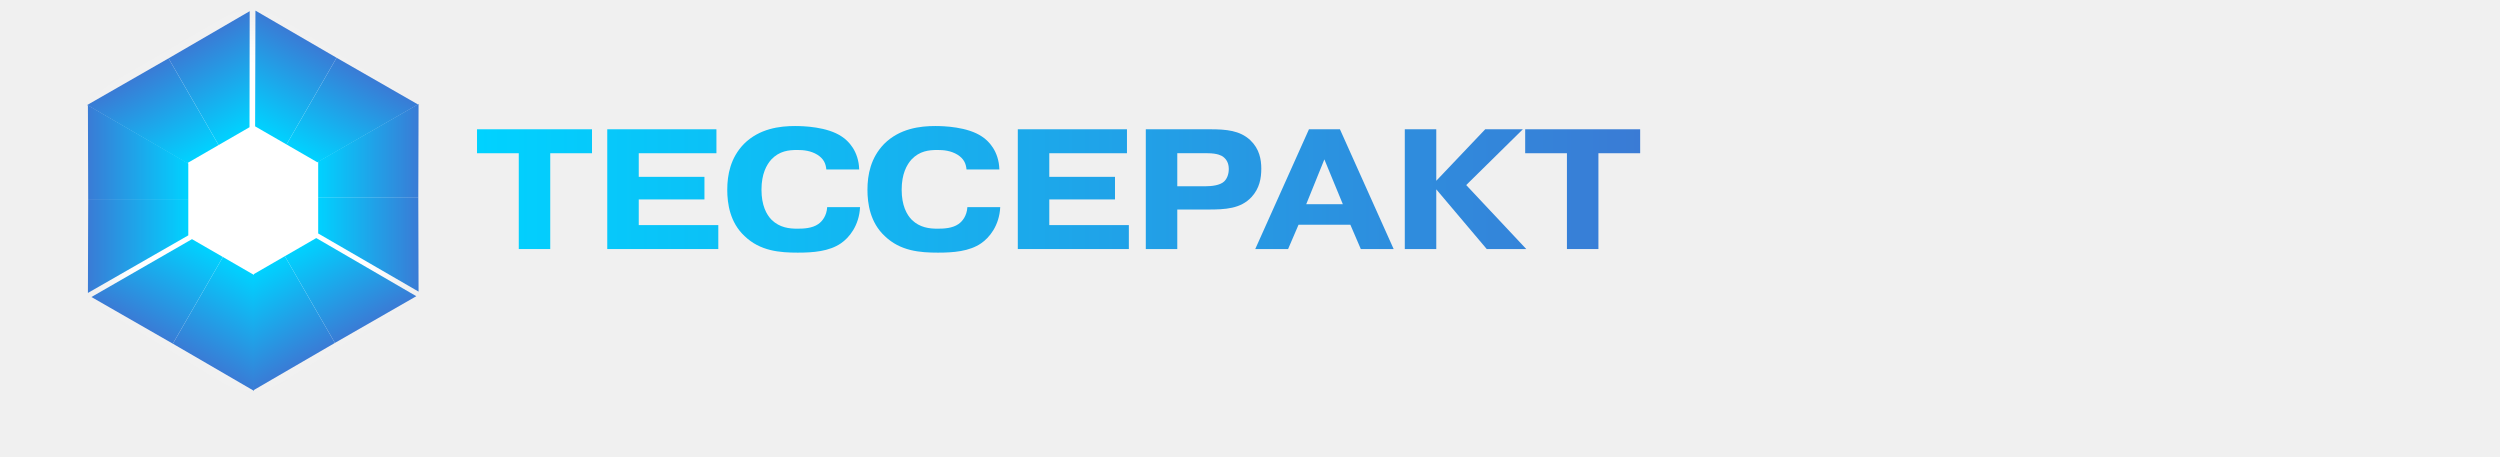
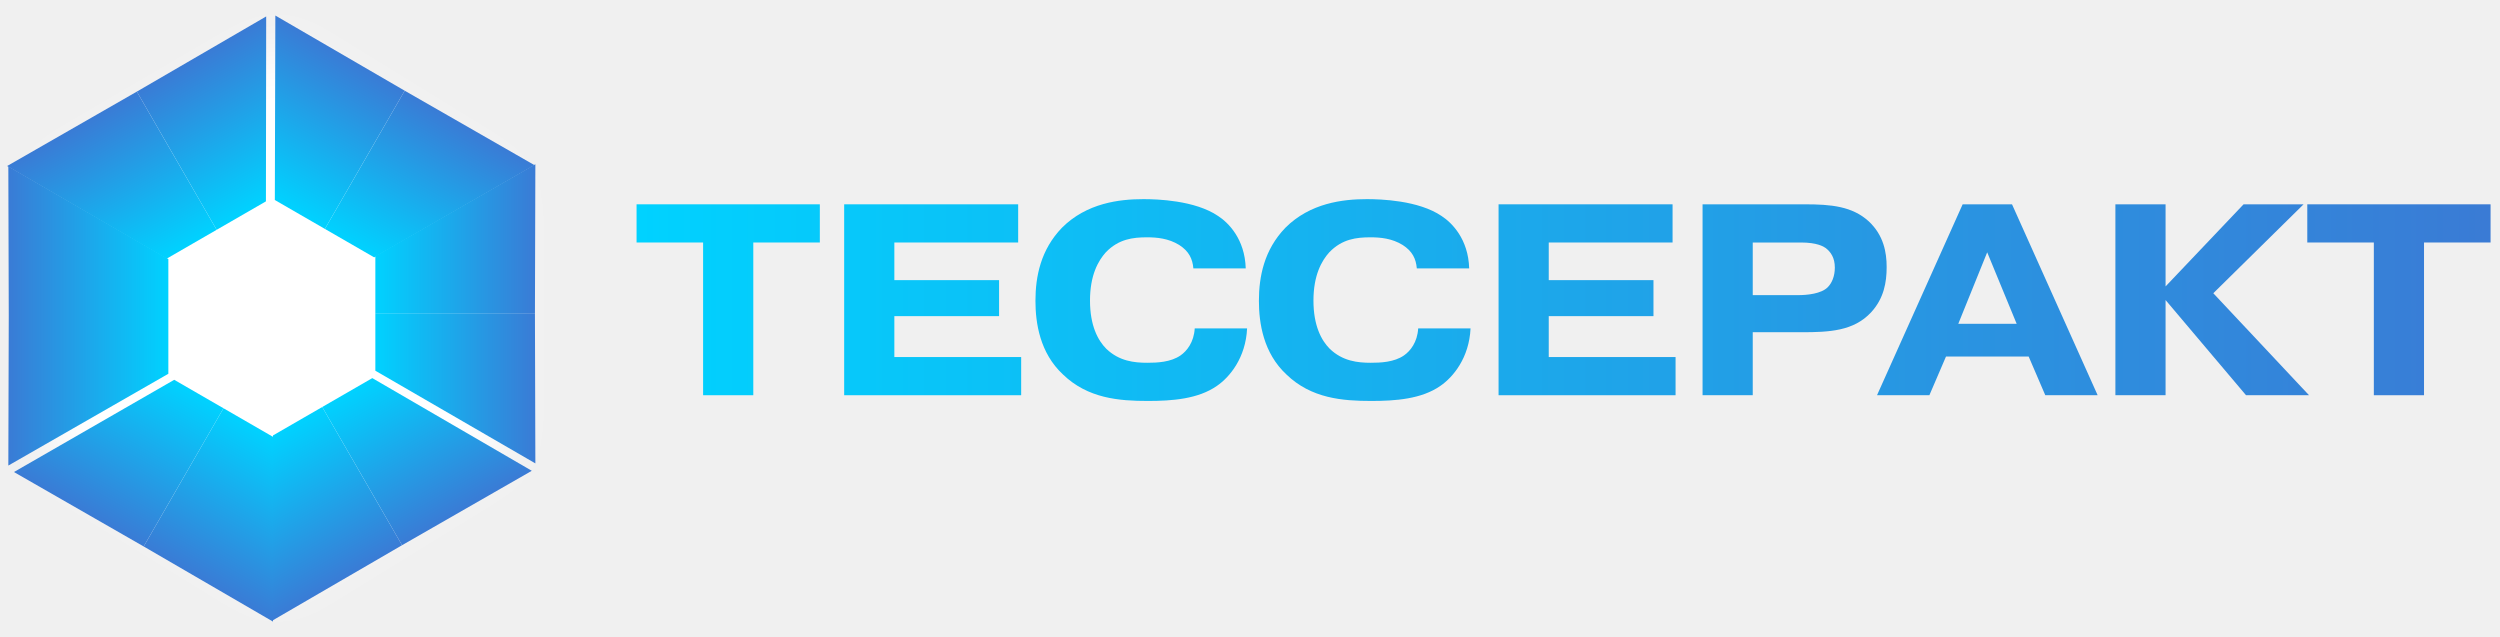
- <svg xmlns="http://www.w3.org/2000/svg" width="263" height="48" viewBox="0 0 263 48" fill="none">
-   <path d="M54.574 16.12V26.2H57.886V16.12H62.278V13.6H50.182V16.12H54.574Z" fill="url(#paint0_linear_1498_14756)" />
-   <path d="M67.196 18.604V16.12H75.368V13.6H63.884V26.2H75.566V23.68H67.196V20.98H74.108V18.604H67.196Z" fill="url(#paint1_linear_1498_14756)" />
-   <path d="M87.02 21.79C86.966 22.708 86.498 23.284 86.084 23.572C85.436 24.022 84.536 24.058 83.888 24.058C83.024 24.058 82.034 23.95 81.188 23.14C80.63 22.582 80.108 21.61 80.108 19.954C80.108 18.28 80.648 17.326 81.152 16.768C81.998 15.886 82.952 15.778 83.87 15.778C84.536 15.778 85.292 15.85 85.994 16.282C86.642 16.696 86.876 17.2 86.93 17.83H90.386C90.332 15.886 89.234 14.806 88.568 14.374C87.038 13.33 84.518 13.258 83.636 13.258C82.052 13.258 79.892 13.51 78.254 15.148C76.85 16.606 76.508 18.37 76.508 19.972C76.508 21.43 76.796 23.41 78.326 24.832C79.964 26.416 82.034 26.578 83.924 26.578C85.526 26.578 87.236 26.452 88.478 25.588C89.324 25.012 90.386 23.734 90.476 21.79H87.02Z" fill="url(#paint2_linear_1498_14756)" />
-   <path d="M101.768 21.79C101.714 22.708 101.246 23.284 100.832 23.572C100.184 24.022 99.284 24.058 98.636 24.058C97.772 24.058 96.782 23.95 95.936 23.14C95.378 22.582 94.856 21.61 94.856 19.954C94.856 18.28 95.396 17.326 95.9 16.768C96.746 15.886 97.7 15.778 98.618 15.778C99.284 15.778 100.04 15.85 100.742 16.282C101.39 16.696 101.624 17.2 101.678 17.83H105.134C105.08 15.886 103.982 14.806 103.316 14.374C101.786 13.33 99.266 13.258 98.384 13.258C96.8 13.258 94.64 13.51 93.002 15.148C91.598 16.606 91.256 18.37 91.256 19.972C91.256 21.43 91.544 23.41 93.074 24.832C94.712 26.416 96.782 26.578 98.672 26.578C100.274 26.578 101.984 26.452 103.226 25.588C104.072 25.012 105.134 23.734 105.224 21.79H101.768Z" fill="url(#paint3_linear_1498_14756)" />
-   <path d="M110.385 18.604V16.12H118.557V13.6H107.073V26.2H118.755V23.68H110.385V20.98H117.297V18.604H110.385Z" fill="url(#paint4_linear_1498_14756)" />
-   <path d="M123.85 16.12H127.036C128.098 16.12 128.53 16.39 128.656 16.48C129.016 16.75 129.268 17.146 129.268 17.776C129.268 18.352 129.07 18.802 128.8 19.072C128.368 19.504 127.45 19.594 126.838 19.594H123.85V16.12ZM120.538 13.6V26.2H123.85V22.042H127.072C128.89 22.042 130.51 21.97 131.662 20.728C132.508 19.81 132.688 18.748 132.688 17.74C132.688 16.768 132.49 15.652 131.518 14.734C130.42 13.726 129.016 13.6 127.288 13.6H120.538Z" fill="url(#paint5_linear_1498_14756)" />
-   <path d="M137.415 21.484L139.323 16.768L141.267 21.484H137.415ZM136.605 23.644H142.059L143.157 26.2H146.613L140.961 13.6H137.703L132.051 26.2H135.507L136.605 23.644Z" fill="url(#paint6_linear_1498_14756)" />
-   <path d="M151.096 19.018V13.6H147.784V26.2H151.096V19.918L156.406 26.2H160.564L154.246 19.468L160.204 13.6H156.244L151.096 19.018Z" fill="url(#paint7_linear_1498_14756)" />
-   <path d="M164.841 16.12V26.2H168.153V16.12H172.545V13.6H160.449V16.12H164.841Z" fill="url(#paint8_linear_1498_14756)" />
-   <g filter="url(#filter0_f_1498_14756)">
-     <path d="M11.482 11.886L26.482 3.117L41.482 12.348V29.886L26.482 39.117L11.482 29.886V11.886Z" fill="white" />
+ <svg xmlns="http://www.w3.org/2000/svg" width="165" height="42" viewBox="0 0 165 42" fill="none">
+   <path d="M46.405 16.005V26.085H49.717V16.005H54.109V13.485H42.013V16.005H46.405Z" fill="url(#paint0_linear_2352_19791)" />
+   <path d="M59.027 18.489V16.005H67.199V13.485H55.715V26.085H67.397V23.565H59.027V20.865H65.939V18.489H59.027Z" fill="url(#paint1_linear_2352_19791)" />
+   <path d="M78.852 21.675C78.798 22.593 78.33 23.169 77.916 23.457C77.268 23.907 76.368 23.943 75.72 23.943C74.856 23.943 73.866 23.835 73.02 23.025C72.462 22.467 71.94 21.495 71.94 19.839C71.94 18.165 72.48 17.211 72.984 16.653C73.83 15.771 74.784 15.663 75.702 15.663C76.368 15.663 77.124 15.735 77.826 16.167C78.474 16.581 78.708 17.085 78.762 17.715H82.218C82.164 15.771 81.066 14.691 80.4 14.259C78.87 13.215 76.35 13.143 75.468 13.143C73.884 13.143 71.724 13.395 70.086 15.033C68.682 16.491 68.34 18.255 68.34 19.857C68.34 21.315 68.628 23.295 70.158 24.717C71.796 26.301 73.866 26.463 75.756 26.463C77.358 26.463 79.068 26.337 80.31 25.473C81.156 24.897 82.218 23.619 82.308 21.675H78.852Z" fill="url(#paint2_linear_2352_19791)" />
+   <path d="M93.6 21.675C93.546 22.593 93.078 23.169 92.664 23.457C92.016 23.907 91.116 23.943 90.468 23.943C89.604 23.943 88.614 23.835 87.768 23.025C87.21 22.467 86.688 21.495 86.688 19.839C86.688 18.165 87.228 17.211 87.732 16.653C88.578 15.771 89.532 15.663 90.45 15.663C91.116 15.663 91.872 15.735 92.574 16.167C93.222 16.581 93.456 17.085 93.51 17.715H96.966C96.912 15.771 95.814 14.691 95.148 14.259C93.618 13.215 91.098 13.143 90.216 13.143C88.632 13.143 86.472 13.395 84.834 15.033C83.43 16.491 83.088 18.255 83.088 19.857C83.088 21.315 83.376 23.295 84.906 24.717C86.544 26.301 88.614 26.463 90.504 26.463C92.106 26.463 93.816 26.337 95.058 25.473C95.904 24.897 96.966 23.619 97.056 21.675H93.6Z" fill="url(#paint3_linear_2352_19791)" />
+   <path d="M102.217 18.489V16.005H110.389V13.485H98.905V26.085H110.587V23.565H102.217V20.865H109.129V18.489H102.217Z" fill="url(#paint4_linear_2352_19791)" />
+   <path d="M115.681 16.005H118.867C119.929 16.005 120.361 16.275 120.487 16.365C120.847 16.635 121.099 17.031 121.099 17.661C121.099 18.237 120.901 18.687 120.631 18.957C120.199 19.389 119.281 19.479 118.669 19.479H115.681V16.005ZM112.369 13.485V26.085H115.681V21.927H118.903C120.721 21.927 122.341 21.855 123.493 20.613C124.339 19.695 124.519 18.633 124.519 17.625C124.519 16.653 124.321 15.537 123.349 14.619C122.251 13.611 120.847 13.485 119.119 13.485H112.369Z" fill="url(#paint5_linear_2352_19791)" />
+   <path d="M129.247 21.369L131.155 16.653L133.099 21.369H129.247ZM128.437 23.529H133.891L134.989 26.085H138.445L132.793 13.485H129.535L123.883 26.085H127.339L128.437 23.529Z" fill="url(#paint6_linear_2352_19791)" />
+   <path d="M142.928 18.903V13.485H139.616V26.085H142.928V19.803L148.238 26.085H152.396L146.078 19.353L152.036 13.485H148.076L142.928 18.903Z" fill="url(#paint7_linear_2352_19791)" />
+   <path d="M156.673 16.005V26.085H159.985V16.005H164.377V13.485H152.281V16.005H156.673Z" fill="url(#paint8_linear_2352_19791)" />
+   <g filter="url(#filter0_f_2352_19791)">
+     <path d="M3.314 11.769L18.314 3L33.314 12.231V29.769L18.314 39L3.314 29.769V11.769Z" fill="white" />
  </g>
-   <path d="M33.473 16.991L44.033 10.934L44.006 20.806H33.473V16.991Z" fill="url(#paint9_linear_1498_14756)" />
-   <path d="M33.473 24.561L44.033 30.678L44.006 20.806H33.473V24.561Z" fill="url(#paint10_linear_1498_14756)" />
-   <path d="M26.838 13.291L26.872 1.116L35.408 6.076L30.141 15.198L26.838 13.291Z" fill="url(#paint11_linear_1498_14756)" />
-   <path d="M33.393 17.075L43.971 10.988L35.408 6.076L30.141 15.198L33.393 17.075Z" fill="url(#paint12_linear_1498_14756)" />
-   <path d="M19.693 17.166L9.167 11.05L17.73 6.137L22.997 15.259L19.693 17.166Z" fill="url(#paint13_linear_1498_14756)" />
-   <path d="M26.249 13.382L26.266 1.177L17.73 6.137L22.997 15.259L26.249 13.382Z" fill="url(#paint14_linear_1498_14756)" />
-   <path d="M19.809 24.759L9.248 30.816L9.276 20.944L19.809 20.944L19.809 24.759Z" fill="url(#paint15_linear_1498_14756)" />
-   <path d="M19.809 17.189L9.248 11.072L9.276 20.944L19.809 20.944L19.809 17.189Z" fill="url(#paint16_linear_1498_14756)" />
-   <path d="M26.752 28.944L26.718 41.118L18.182 36.158L23.448 27.037L26.752 28.944Z" fill="url(#paint17_linear_1498_14756)" />
-   <path d="M20.197 25.159L9.618 31.246L18.182 36.158L23.448 27.037L20.197 25.159Z" fill="url(#paint18_linear_1498_14756)" />
-   <path d="M33.27 25.044L43.796 31.161L35.233 36.074L29.966 26.952L33.27 25.044Z" fill="url(#paint19_linear_1498_14756)" />
-   <path d="M26.714 28.829L26.697 41.034L35.233 36.074L29.966 26.952L26.714 28.829Z" fill="url(#paint20_linear_1498_14756)" />
+   <path d="M24.773 16.898L35.334 10.84L35.306 20.712H24.773V16.898Z" fill="url(#paint9_linear_2352_19791)" />
+   <path d="M24.773 24.467L35.334 30.584L35.306 20.712H24.773V24.467Z" fill="url(#paint10_linear_2352_19791)" />
+   <path d="M18.139 13.201L18.173 1.026L26.709 5.986L21.443 15.108L18.139 13.201Z" fill="url(#paint11_linear_2352_19791)" />
+   <path d="M24.695 16.985L35.273 10.898L26.709 5.986L21.443 15.108L24.695 16.985Z" fill="url(#paint12_linear_2352_19791)" />
+   <path d="M10.995 17.075L0.469 10.958L9.032 6.046L14.299 15.167L10.995 17.075Z" fill="url(#paint13_linear_2352_19791)" />
+   <path d="M17.551 13.29L17.568 1.085L9.032 6.046L14.299 15.167L17.551 13.29Z" fill="url(#paint14_linear_2352_19791)" />
+   <path d="M11.111 24.669L0.55 30.727L0.578 20.854H11.111V24.669Z" fill="url(#paint15_linear_2352_19791)" />
+   <path d="M11.111 17.099L0.55 10.982L0.578 20.854H11.111V17.099Z" fill="url(#paint16_linear_2352_19791)" />
+   <path d="M18.053 28.852L18.019 41.027L9.483 36.067L14.75 26.945L18.053 28.852Z" fill="url(#paint17_linear_2352_19791)" />
+   <path d="M11.498 25.067L0.92 31.154L9.483 36.067L14.75 26.945L11.498 25.067Z" fill="url(#paint18_linear_2352_19791)" />
+   <path d="M24.572 24.955L35.098 31.072L26.535 35.984L21.268 26.862L24.572 24.955Z" fill="url(#paint19_linear_2352_19791)" />
+   <path d="M18.017 28.739L17.999 40.944L26.535 35.984L21.268 26.862L18.017 28.739Z" fill="url(#paint20_linear_2352_19791)" />
  <defs>
-     <filter id="filter0_f_1498_14756" x="8.482" y="0.117" width="36" height="42" filterUnits="userSpaceOnUse" color-interpolation-filters="sRGB">
+     <filter id="filter0_f_2352_19791" x="0.314" y="0" width="36" height="42" filterUnits="userSpaceOnUse" color-interpolation-filters="sRGB">
      <feFlood flood-opacity="0" result="BackgroundImageFix" />
      <feBlend mode="normal" in="SourceGraphic" in2="BackgroundImageFix" result="shape" />
-       <feGaussianBlur stdDeviation="1.5" result="effect1_foregroundBlur_1498_14756" />
+       <feGaussianBlur stdDeviation="1.5" result="effect1_foregroundBlur_2352_19791" />
    </filter>
-     <linearGradient id="paint0_linear_1498_14756" x1="50.182" y1="19.918" x2="172.545" y2="19.918" gradientUnits="userSpaceOnUse">
+     <linearGradient id="paint0_linear_2352_19791" x1="42.013" y1="19.803" x2="164.377" y2="19.803" gradientUnits="userSpaceOnUse">
      <stop stop-color="#00D2FF" />
      <stop offset="1" stop-color="#3A7BD5" />
    </linearGradient>
-     <linearGradient id="paint1_linear_1498_14756" x1="50.182" y1="19.918" x2="172.545" y2="19.918" gradientUnits="userSpaceOnUse">
+     <linearGradient id="paint1_linear_2352_19791" x1="42.013" y1="19.803" x2="164.377" y2="19.803" gradientUnits="userSpaceOnUse">
      <stop stop-color="#00D2FF" />
      <stop offset="1" stop-color="#3A7BD5" />
    </linearGradient>
-     <linearGradient id="paint2_linear_1498_14756" x1="50.182" y1="19.918" x2="172.545" y2="19.918" gradientUnits="userSpaceOnUse">
+     <linearGradient id="paint2_linear_2352_19791" x1="42.013" y1="19.803" x2="164.377" y2="19.803" gradientUnits="userSpaceOnUse">
      <stop stop-color="#00D2FF" />
      <stop offset="1" stop-color="#3A7BD5" />
    </linearGradient>
-     <linearGradient id="paint3_linear_1498_14756" x1="50.182" y1="19.918" x2="172.545" y2="19.918" gradientUnits="userSpaceOnUse">
+     <linearGradient id="paint3_linear_2352_19791" x1="42.013" y1="19.803" x2="164.377" y2="19.803" gradientUnits="userSpaceOnUse">
      <stop stop-color="#00D2FF" />
      <stop offset="1" stop-color="#3A7BD5" />
    </linearGradient>
-     <linearGradient id="paint4_linear_1498_14756" x1="50.182" y1="19.918" x2="172.545" y2="19.918" gradientUnits="userSpaceOnUse">
+     <linearGradient id="paint4_linear_2352_19791" x1="42.013" y1="19.803" x2="164.377" y2="19.803" gradientUnits="userSpaceOnUse">
      <stop stop-color="#00D2FF" />
      <stop offset="1" stop-color="#3A7BD5" />
    </linearGradient>
-     <linearGradient id="paint5_linear_1498_14756" x1="50.182" y1="19.918" x2="172.545" y2="19.918" gradientUnits="userSpaceOnUse">
+     <linearGradient id="paint5_linear_2352_19791" x1="42.013" y1="19.803" x2="164.377" y2="19.803" gradientUnits="userSpaceOnUse">
      <stop stop-color="#00D2FF" />
      <stop offset="1" stop-color="#3A7BD5" />
    </linearGradient>
-     <linearGradient id="paint6_linear_1498_14756" x1="50.182" y1="19.918" x2="172.545" y2="19.918" gradientUnits="userSpaceOnUse">
+     <linearGradient id="paint6_linear_2352_19791" x1="42.013" y1="19.803" x2="164.377" y2="19.803" gradientUnits="userSpaceOnUse">
      <stop stop-color="#00D2FF" />
      <stop offset="1" stop-color="#3A7BD5" />
    </linearGradient>
-     <linearGradient id="paint7_linear_1498_14756" x1="50.182" y1="19.918" x2="172.545" y2="19.918" gradientUnits="userSpaceOnUse">
+     <linearGradient id="paint7_linear_2352_19791" x1="42.013" y1="19.803" x2="164.377" y2="19.803" gradientUnits="userSpaceOnUse">
      <stop stop-color="#00D2FF" />
      <stop offset="1" stop-color="#3A7BD5" />
    </linearGradient>
-     <linearGradient id="paint8_linear_1498_14756" x1="50.182" y1="19.918" x2="172.545" y2="19.918" gradientUnits="userSpaceOnUse">
+     <linearGradient id="paint8_linear_2352_19791" x1="42.013" y1="19.803" x2="164.377" y2="19.803" gradientUnits="userSpaceOnUse">
      <stop stop-color="#00D2FF" />
      <stop offset="1" stop-color="#3A7BD5" />
    </linearGradient>
-     <linearGradient id="paint9_linear_1498_14756" x1="33.473" y1="20.806" x2="44.033" y2="20.806" gradientUnits="userSpaceOnUse">
+     <linearGradient id="paint9_linear_2352_19791" x1="24.773" y1="20.712" x2="35.334" y2="20.712" gradientUnits="userSpaceOnUse">
      <stop stop-color="#00D2FF" />
      <stop offset="1" stop-color="#3A7BD5" />
    </linearGradient>
-     <linearGradient id="paint10_linear_1498_14756" x1="33.473" y1="20.806" x2="44.033" y2="20.806" gradientUnits="userSpaceOnUse">
+     <linearGradient id="paint10_linear_2352_19791" x1="24.773" y1="20.712" x2="35.334" y2="20.712" gradientUnits="userSpaceOnUse">
      <stop stop-color="#00D2FF" />
      <stop offset="1" stop-color="#3A7BD5" />
    </linearGradient>
-     <linearGradient id="paint11_linear_1498_14756" x1="30.141" y1="15.198" x2="35.422" y2="6.052" gradientUnits="userSpaceOnUse">
+     <linearGradient id="paint11_linear_2352_19791" x1="21.443" y1="15.108" x2="26.723" y2="5.962" gradientUnits="userSpaceOnUse">
      <stop stop-color="#00D2FF" />
      <stop offset="1" stop-color="#3A7BD5" />
    </linearGradient>
-     <linearGradient id="paint12_linear_1498_14756" x1="30.141" y1="15.198" x2="35.422" y2="6.052" gradientUnits="userSpaceOnUse">
+     <linearGradient id="paint12_linear_2352_19791" x1="21.443" y1="15.108" x2="26.723" y2="5.962" gradientUnits="userSpaceOnUse">
      <stop stop-color="#00D2FF" />
      <stop offset="1" stop-color="#3A7BD5" />
    </linearGradient>
-     <linearGradient id="paint13_linear_1498_14756" x1="22.997" y1="15.259" x2="17.717" y2="6.113" gradientUnits="userSpaceOnUse">
+     <linearGradient id="paint13_linear_2352_19791" x1="14.299" y1="15.167" x2="9.018" y2="6.022" gradientUnits="userSpaceOnUse">
      <stop stop-color="#00D2FF" />
      <stop offset="1" stop-color="#3A7BD5" />
    </linearGradient>
-     <linearGradient id="paint14_linear_1498_14756" x1="22.997" y1="15.259" x2="17.717" y2="6.113" gradientUnits="userSpaceOnUse">
+     <linearGradient id="paint14_linear_2352_19791" x1="14.299" y1="15.167" x2="9.018" y2="6.022" gradientUnits="userSpaceOnUse">
      <stop stop-color="#00D2FF" />
      <stop offset="1" stop-color="#3A7BD5" />
    </linearGradient>
-     <linearGradient id="paint15_linear_1498_14756" x1="19.809" y1="20.944" x2="9.248" y2="20.944" gradientUnits="userSpaceOnUse">
+     <linearGradient id="paint15_linear_2352_19791" x1="11.111" y1="20.854" x2="0.55" y2="20.854" gradientUnits="userSpaceOnUse">
      <stop stop-color="#00D2FF" />
      <stop offset="1" stop-color="#3A7BD5" />
    </linearGradient>
-     <linearGradient id="paint16_linear_1498_14756" x1="19.809" y1="20.944" x2="9.248" y2="20.944" gradientUnits="userSpaceOnUse">
+     <linearGradient id="paint16_linear_2352_19791" x1="11.111" y1="20.854" x2="0.55" y2="20.854" gradientUnits="userSpaceOnUse">
      <stop stop-color="#00D2FF" />
      <stop offset="1" stop-color="#3A7BD5" />
    </linearGradient>
-     <linearGradient id="paint17_linear_1498_14756" x1="23.448" y1="27.037" x2="18.168" y2="36.182" gradientUnits="userSpaceOnUse">
+     <linearGradient id="paint17_linear_2352_19791" x1="14.75" y1="26.945" x2="9.47" y2="36.09" gradientUnits="userSpaceOnUse">
      <stop stop-color="#00D2FF" />
      <stop offset="1" stop-color="#3A7BD5" />
    </linearGradient>
-     <linearGradient id="paint18_linear_1498_14756" x1="23.448" y1="27.037" x2="18.168" y2="36.182" gradientUnits="userSpaceOnUse">
+     <linearGradient id="paint18_linear_2352_19791" x1="14.75" y1="26.945" x2="9.47" y2="36.09" gradientUnits="userSpaceOnUse">
      <stop stop-color="#00D2FF" />
      <stop offset="1" stop-color="#3A7BD5" />
    </linearGradient>
-     <linearGradient id="paint19_linear_1498_14756" x1="29.966" y1="26.952" x2="35.246" y2="36.097" gradientUnits="userSpaceOnUse">
+     <linearGradient id="paint19_linear_2352_19791" x1="21.268" y1="26.862" x2="26.549" y2="36.008" gradientUnits="userSpaceOnUse">
      <stop stop-color="#00D2FF" />
      <stop offset="1" stop-color="#3A7BD5" />
    </linearGradient>
-     <linearGradient id="paint20_linear_1498_14756" x1="29.966" y1="26.952" x2="35.246" y2="36.097" gradientUnits="userSpaceOnUse">
+     <linearGradient id="paint20_linear_2352_19791" x1="21.268" y1="26.862" x2="26.549" y2="36.008" gradientUnits="userSpaceOnUse">
      <stop stop-color="#00D2FF" />
      <stop offset="1" stop-color="#3A7BD5" />
    </linearGradient>
  </defs>
</svg>
